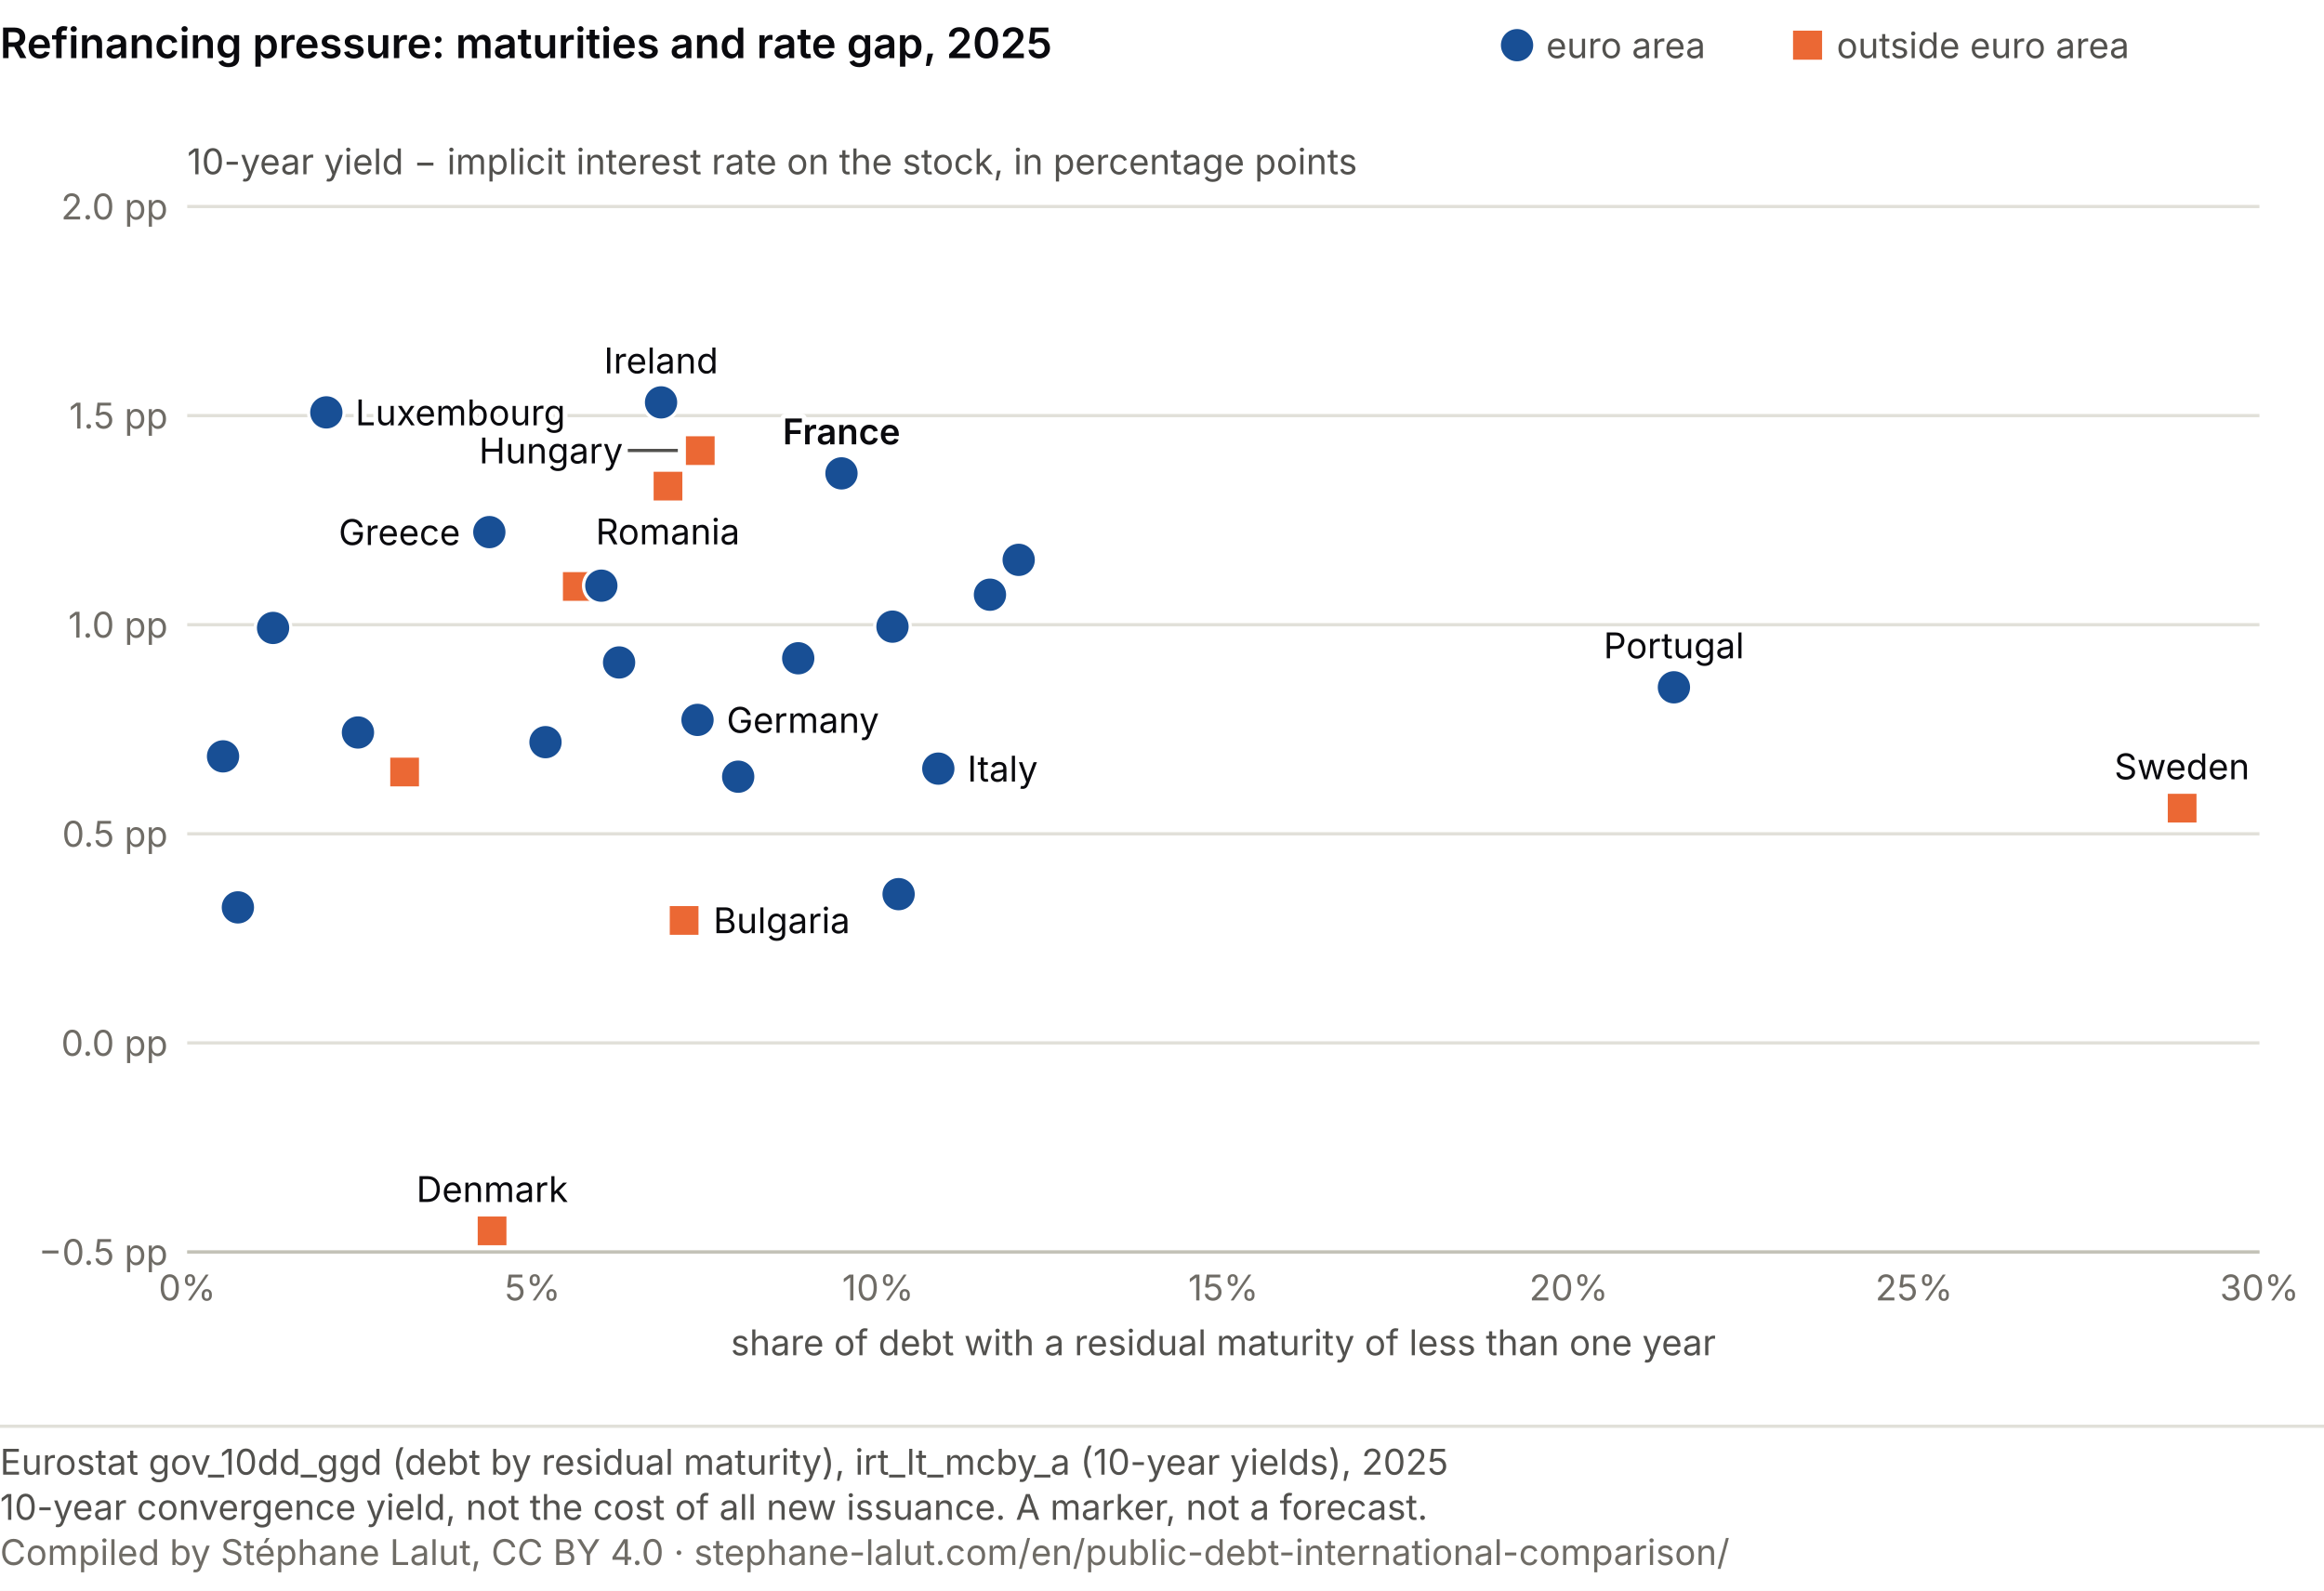
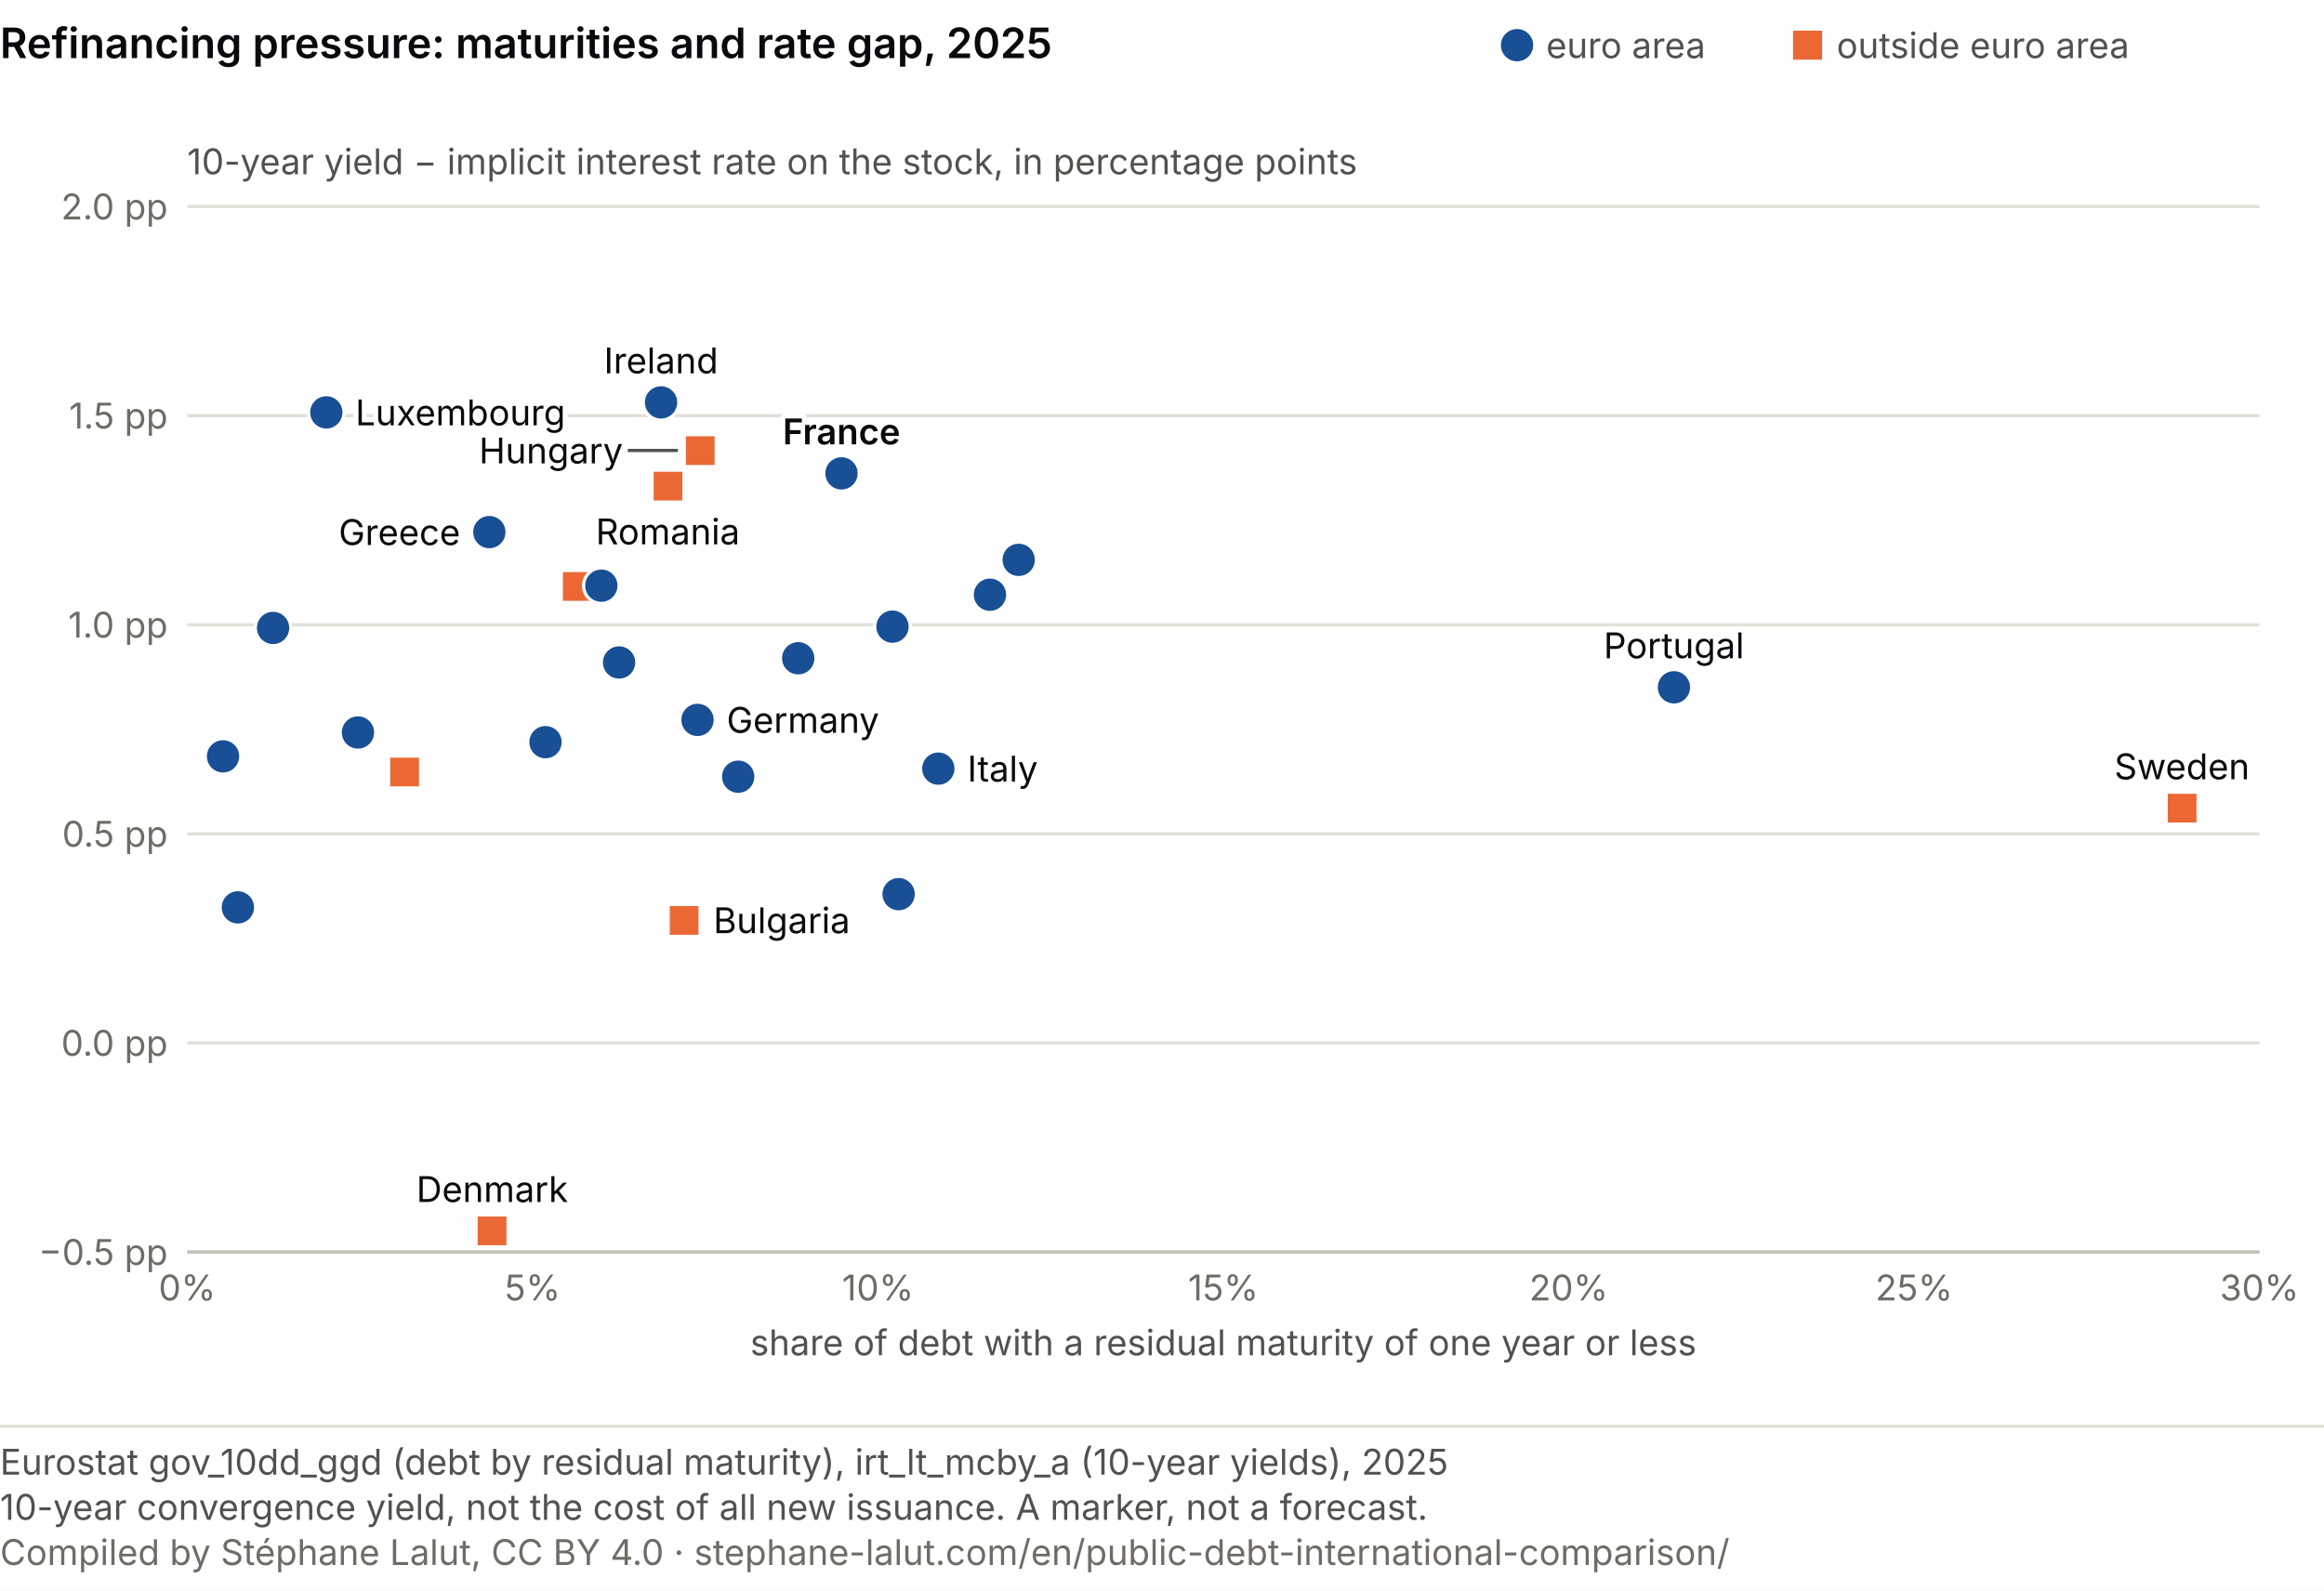
<svg xmlns="http://www.w3.org/2000/svg" viewBox="0 0 720 493" role="img" font-variant-numeric="tabular-nums" aria-labelledby="mt-t mt-d" font-family="system-ui, -apple-system, Segoe UI, sans-serif">
  <rect width="720" height="493" fill="#ffffff" />
  <text x="0" y="18" font-size="13" font-weight="600" fill="#0A0A0E">Refinancing pressure: maturities and rate gap, 2025</text>
  <circle cx="470.0" cy="14.0" r="5.0" fill="#184f95" />
  <text x="479.0" y="18.0" font-size="11" fill="#52514e">euro area</text>
  <rect x="555.5" y="9.5" width="9.0" height="9.0" fill="#eb6834" />
  <text x="569.0" y="18.0" font-size="11" fill="#52514e">outside euro area</text>
  <line x1="58.0" y1="388.0" x2="700.0" y2="388.0" stroke="#e1e0d9" />
  <text x="52.0" y="392.0" font-size="11" fill="#6f6c66" text-anchor="end">−0.5 pp</text>
  <line x1="58.0" y1="323.2" x2="700.0" y2="323.2" stroke="#e1e0d9" />
  <text x="52.0" y="327.2" font-size="11" fill="#6f6c66" text-anchor="end">0.0 pp</text>
  <line x1="58.0" y1="258.4" x2="700.0" y2="258.4" stroke="#e1e0d9" />
  <text x="52.0" y="262.4" font-size="11" fill="#6f6c66" text-anchor="end">0.5 pp</text>
  <line x1="58.0" y1="193.6" x2="700.0" y2="193.6" stroke="#e1e0d9" />
  <text x="52.0" y="197.6" font-size="11" fill="#6f6c66" text-anchor="end">1.0 pp</text>
  <line x1="58.0" y1="128.8" x2="700.0" y2="128.8" stroke="#e1e0d9" />
  <text x="52.0" y="132.8" font-size="11" fill="#6f6c66" text-anchor="end">1.5 pp</text>
  <line x1="58.0" y1="64.0" x2="700.0" y2="64.0" stroke="#e1e0d9" />
  <text x="52.0" y="68.0" font-size="11" fill="#6f6c66" text-anchor="end">2.0 pp</text>
  <text x="58.0" y="54.0" font-size="11" fill="#52514e">10-year yield − implicit interest rate on the stock, in percentage points</text>
  <line x1="58.0" y1="388.0" x2="700.0" y2="388.0" stroke="#c3c2b7" />
  <text x="58.0" y="403.0" font-size="11" fill="#6f6c66" text-anchor="middle">0%</text>
  <text x="165.0" y="403.0" font-size="11" fill="#6f6c66" text-anchor="middle">5%</text>
  <text x="272.0" y="403.0" font-size="11" fill="#6f6c66" text-anchor="middle">10%</text>
  <text x="379.0" y="403.0" font-size="11" fill="#6f6c66" text-anchor="middle">15%</text>
  <text x="486.0" y="403.0" font-size="11" fill="#6f6c66" text-anchor="middle">20%</text>
  <text x="593.0" y="403.0" font-size="11" fill="#6f6c66" text-anchor="middle">25%</text>
  <text x="700.0" y="403.0" font-size="11" fill="#6f6c66" text-anchor="middle">30%</text>
-   <text x="379.0" y="420.0" font-size="11" fill="#52514e" text-anchor="middle">share of debt with a residual maturity of less than one year</text>
+   <text x="379.0" y="420.0" font-size="11" fill="#52514e" text-anchor="middle">share of debt with a residual maturity of one year or less</text>
  <circle cx="247.3" cy="204.0" r="5.5" fill="#184f95" stroke="#fff" stroke-width="1" />
  <rect x="207.0" y="280.3" width="9.9" height="9.9" fill="#eb6834" stroke="#fff" stroke-width="1" />
  <rect x="173.9" y="176.8" width="9.9" height="9.9" fill="#eb6834" stroke="#fff" stroke-width="1" />
  <circle cx="216.1" cy="223.1" r="5.5" fill="#184f95" stroke="#fff" stroke-width="1" />
  <circle cx="315.6" cy="173.5" r="5.5" fill="#184f95" stroke="#fff" stroke-width="1" />
  <circle cx="204.8" cy="124.7" r="5.5" fill="#184f95" stroke="#fff" stroke-width="1" />
  <circle cx="151.6" cy="164.9" r="5.5" fill="#184f95" stroke="#fff" stroke-width="1" />
  <circle cx="169.0" cy="230.0" r="5.5" fill="#184f95" stroke="#fff" stroke-width="1" />
  <circle cx="260.7" cy="146.7" r="5.5" fill="#184f95" stroke="#fff" stroke-width="1" />
  <circle cx="278.4" cy="277.1" r="5.5" fill="#184f95" stroke="#fff" stroke-width="1" />
  <circle cx="290.7" cy="238.2" r="5.5" fill="#184f95" stroke="#fff" stroke-width="1" />
  <circle cx="84.6" cy="194.6" r="5.5" fill="#184f95" stroke="#fff" stroke-width="1" />
  <circle cx="110.9" cy="227.0" r="5.5" fill="#184f95" stroke="#fff" stroke-width="1" />
  <circle cx="73.7" cy="281.2" r="5.5" fill="#184f95" stroke="#fff" stroke-width="1" />
  <circle cx="101.1" cy="127.8" r="5.5" fill="#184f95" stroke="#fff" stroke-width="1" />
  <rect x="212.0" y="134.7" width="9.9" height="9.9" fill="#eb6834" stroke="#fff" stroke-width="1" />
  <circle cx="228.7" cy="240.7" r="5.5" fill="#184f95" stroke="#fff" stroke-width="1" />
  <circle cx="306.7" cy="184.3" r="5.5" fill="#184f95" stroke="#fff" stroke-width="1" />
  <circle cx="191.8" cy="205.3" r="5.5" fill="#184f95" stroke="#fff" stroke-width="1" />
  <rect x="120.4" y="234.3" width="9.9" height="9.9" fill="#eb6834" stroke="#fff" stroke-width="1" />
  <circle cx="518.6" cy="213.0" r="5.5" fill="#184f95" stroke="#fff" stroke-width="1" />
  <rect x="202.0" y="145.7" width="9.9" height="9.9" fill="#eb6834" stroke="#fff" stroke-width="1" />
  <circle cx="186.3" cy="181.5" r="5.5" fill="#184f95" stroke="#fff" stroke-width="1" />
  <circle cx="69.1" cy="234.4" r="5.5" fill="#184f95" stroke="#fff" stroke-width="1" />
  <circle cx="276.5" cy="194.2" r="5.5" fill="#184f95" stroke="#fff" stroke-width="1" />
  <rect x="671.1" y="245.5" width="9.9" height="9.9" fill="#eb6834" stroke="#fff" stroke-width="1" />
  <rect x="147.5" y="376.5" width="9.9" height="9.9" fill="#eb6834" stroke="#fff" stroke-width="1" />
  <text x="221.0" y="289.2" font-size="11" fill="#fff" stroke="#fff" stroke-width="3" stroke-linejoin="round" text-anchor="start" aria-hidden="true">Bulgaria</text>
  <text x="221.0" y="289.2" font-size="11" fill="#0A0A0E" text-anchor="start">Bulgaria</text>
  <text x="225.1" y="227.1" font-size="11" fill="#fff" stroke="#fff" stroke-width="3" stroke-linejoin="round" text-anchor="start" aria-hidden="true">Germany</text>
  <text x="225.1" y="227.1" font-size="11" fill="#0A0A0E" text-anchor="start">Germany</text>
  <text x="204.8" y="115.7" font-size="11" fill="#fff" stroke="#fff" stroke-width="3" stroke-linejoin="round" text-anchor="middle" aria-hidden="true">Ireland</text>
  <text x="204.8" y="115.7" font-size="11" fill="#0A0A0E" text-anchor="middle">Ireland</text>
  <text x="142.6" y="168.9" font-size="11" fill="#fff" stroke="#fff" stroke-width="3" stroke-linejoin="round" text-anchor="end" aria-hidden="true">Greece</text>
  <text x="142.6" y="168.9" font-size="11" fill="#0A0A0E" text-anchor="end">Greece</text>
  <text x="260.7" y="137.7" font-size="11" fill="#fff" stroke="#fff" stroke-width="3" stroke-linejoin="round" text-anchor="middle" font-weight="600" aria-hidden="true">France</text>
  <text x="260.7" y="137.7" font-size="11" fill="#0A0A0E" text-anchor="middle" font-weight="600">France</text>
  <text x="299.7" y="242.2" font-size="11" fill="#fff" stroke="#fff" stroke-width="3" stroke-linejoin="round" text-anchor="start" aria-hidden="true">Italy</text>
  <text x="299.7" y="242.2" font-size="11" fill="#0A0A0E" text-anchor="start">Italy</text>
  <text x="110.1" y="131.8" font-size="11" fill="#fff" stroke="#fff" stroke-width="3" stroke-linejoin="round" text-anchor="start" aria-hidden="true">Luxembourg</text>
  <text x="110.1" y="131.8" font-size="11" fill="#0A0A0E" text-anchor="start">Luxembourg</text>
  <line x1="210.0" y1="139.6" x2="194.5" y2="139.6" stroke="#52514e" stroke-width="1" />
  <text x="193.0" y="143.6" font-size="11" fill="#fff" stroke="#fff" stroke-width="3" stroke-linejoin="round" text-anchor="end" aria-hidden="true">Hungary</text>
  <text x="193.0" y="143.6" font-size="11" fill="#0A0A0E" text-anchor="end">Hungary</text>
  <text x="518.6" y="204.0" font-size="11" fill="#fff" stroke="#fff" stroke-width="3" stroke-linejoin="round" text-anchor="middle" aria-hidden="true">Portugal</text>
  <text x="518.6" y="204.0" font-size="11" fill="#0A0A0E" text-anchor="middle">Portugal</text>
  <text x="206.9" y="168.7" font-size="11" fill="#fff" stroke="#fff" stroke-width="3" stroke-linejoin="round" text-anchor="middle" aria-hidden="true">Romania</text>
  <text x="206.9" y="168.7" font-size="11" fill="#0A0A0E" text-anchor="middle">Romania</text>
  <text x="676.0" y="241.5" font-size="11" fill="#fff" stroke="#fff" stroke-width="3" stroke-linejoin="round" text-anchor="middle" aria-hidden="true">Sweden</text>
  <text x="676.0" y="241.5" font-size="11" fill="#0A0A0E" text-anchor="middle">Sweden</text>
  <text x="152.5" y="372.5" font-size="11" fill="#fff" stroke="#fff" stroke-width="3" stroke-linejoin="round" text-anchor="middle" aria-hidden="true">Denmark</text>
  <text x="152.5" y="372.5" font-size="11" fill="#0A0A0E" text-anchor="middle">Denmark</text>
  <line x1="0" y1="442.0" x2="720" y2="442.0" stroke="#e1e0d9" />
  <text class="pied-source" x="0" y="457.0" font-size="11" fill="#52514e">Eurostat gov_10dd_ggd (debt by residual maturity), irt_lt_mcby_a (10-year yields), 2025</text>
  <text class="pied-note" x="0" y="471.0" font-size="11" fill="#52514e">10-year convergence yield, not the cost of all new issuance. A marker, not a forecast.</text>
  <text class="pied-licence" x="0" y="485.0" font-size="11" fill="#6f6c66">Compiled by Stéphane Lalut, CC BY 4.0 · stephane-lalut.com/en/public-debt-international-comparison/</text>
</svg>
